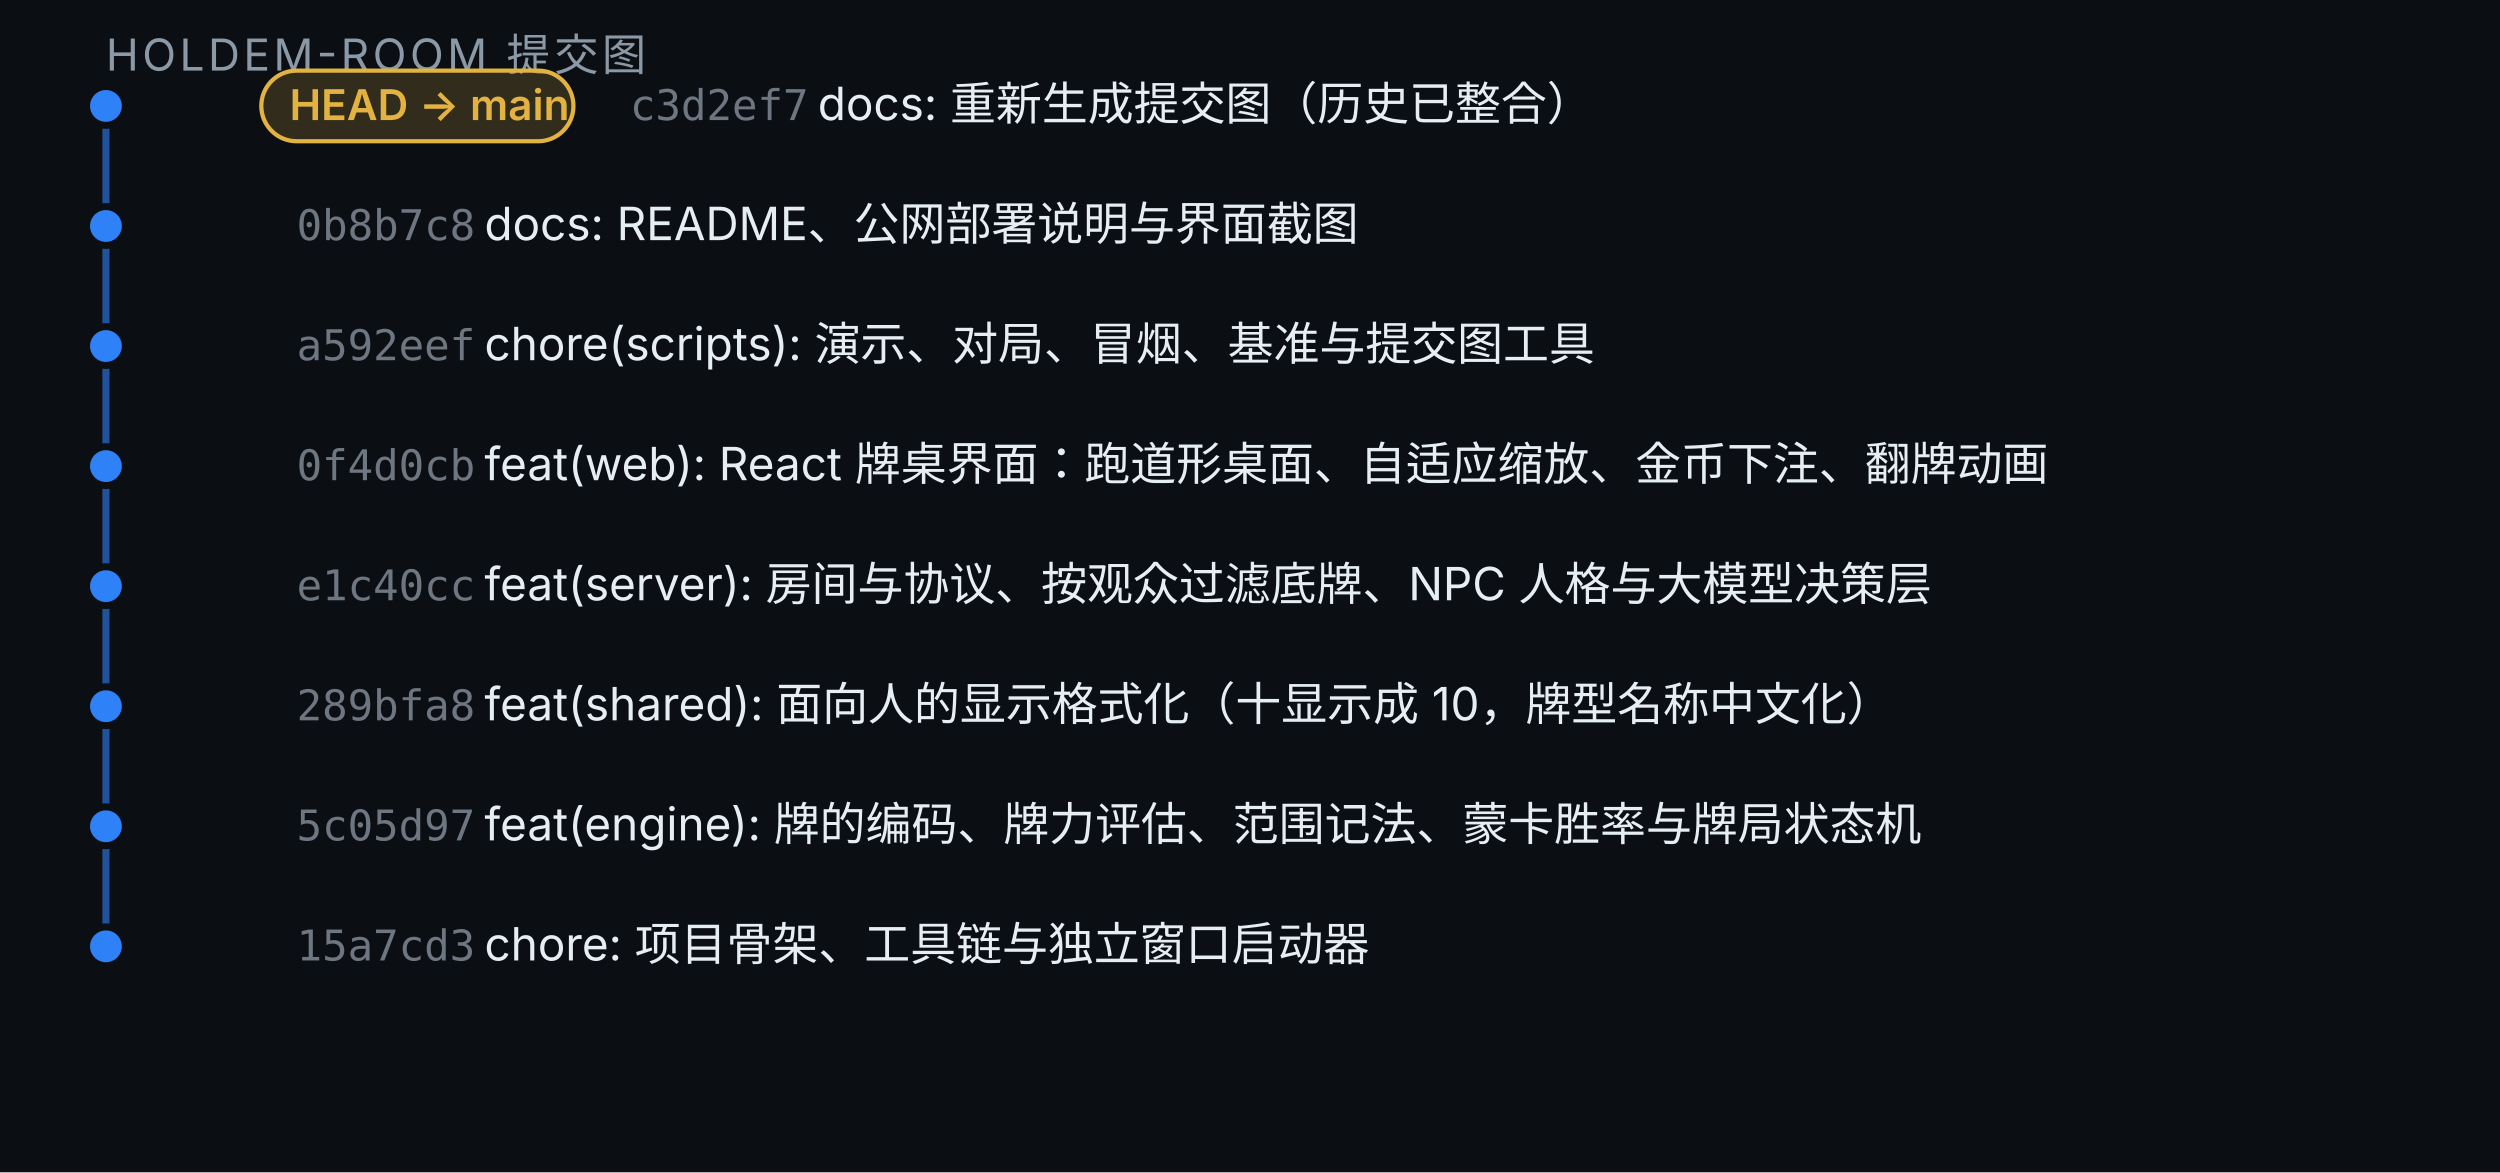
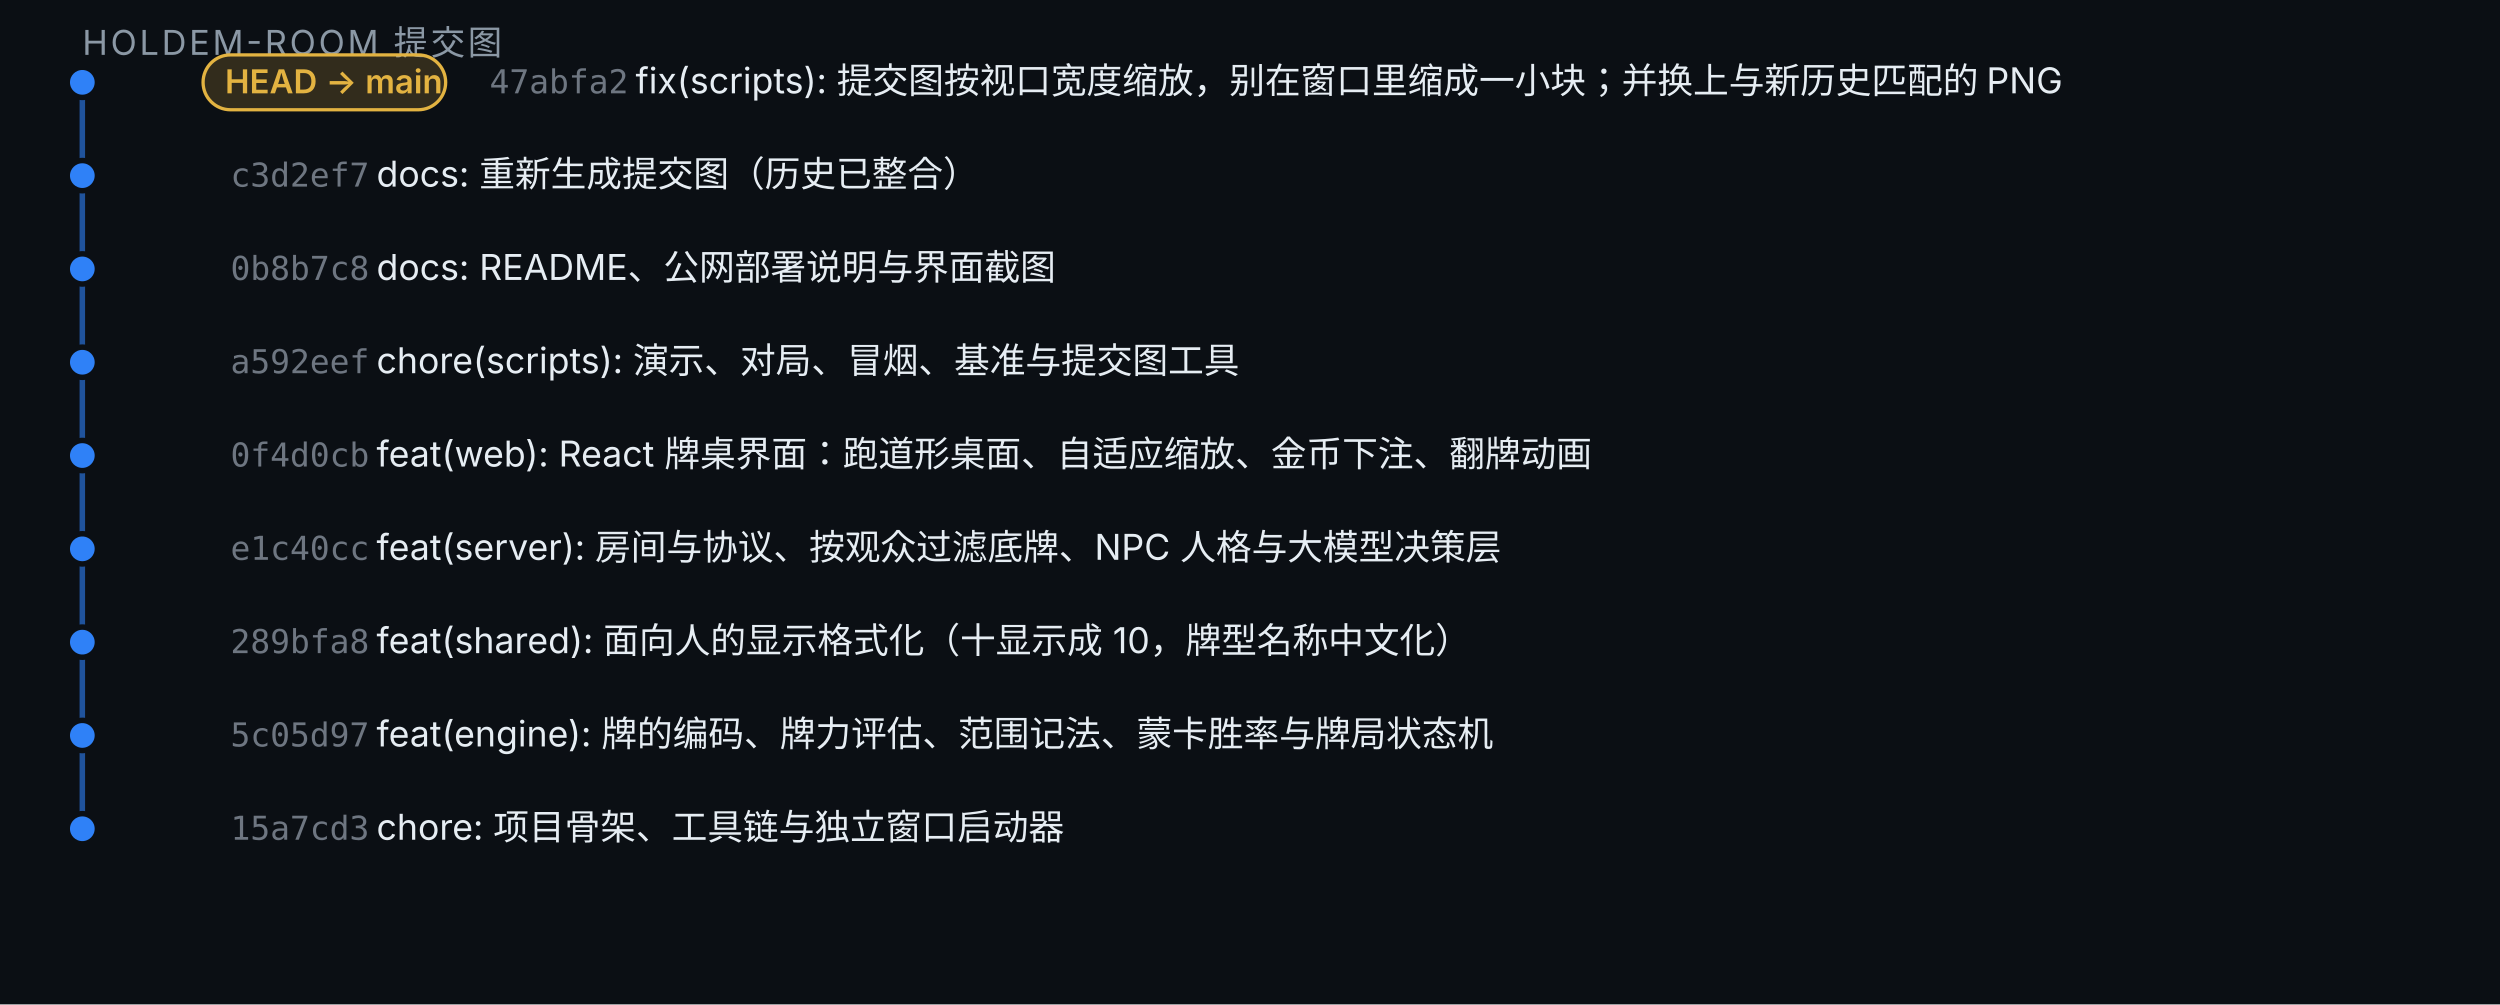
- <svg xmlns="http://www.w3.org/2000/svg" width="708" height="332" viewBox="0 0 708 332" style="width:100%;height:auto;max-width:1133px" font-family="ui-sans-serif, -apple-system, 'Segoe UI', 'Microsoft YaHei', sans-serif">
-   <rect width="708" height="332" fill="#0b0f14" />
+ <svg xmlns="http://www.w3.org/2000/svg" width="911" height="366" viewBox="0 0 911 366" style="width:100%;height:100vh;display:block;background:#0b0f14" font-family="ui-sans-serif, -apple-system, 'Segoe UI', 'Microsoft YaHei', sans-serif">
+   <rect width="911" height="366" fill="#0b0f14" />
  <text x="30" y="20" fill="#8b98a5" font-size="12.5" letter-spacing="0.08em">HOLDEM-ROOM 提交图</text>
  <path d="M 30 30 C 30 45.3, 30 48.7, 30 64" fill="none" stroke="#2f81f7" stroke-width="2" stroke-linecap="round" opacity="0.6" />
  <path d="M 30 64 C 30 79.3, 30 82.7, 30 98" fill="none" stroke="#2f81f7" stroke-width="2" stroke-linecap="round" opacity="0.6" />
  <path d="M 30 98 C 30 113.3, 30 116.7, 30 132" fill="none" stroke="#2f81f7" stroke-width="2" stroke-linecap="round" opacity="0.6" />
  <path d="M 30 132 C 30 147.3, 30 150.7, 30 166" fill="none" stroke="#2f81f7" stroke-width="2" stroke-linecap="round" opacity="0.6" />
  <path d="M 30 166 C 30 181.3, 30 184.7, 30 200" fill="none" stroke="#2f81f7" stroke-width="2" stroke-linecap="round" opacity="0.6" />
  <path d="M 30 200 C 30 215.3, 30 218.7, 30 234" fill="none" stroke="#2f81f7" stroke-width="2" stroke-linecap="round" opacity="0.6" />
  <path d="M 30 234 C 30 249.3, 30 252.7, 30 268" fill="none" stroke="#2f81f7" stroke-width="2" stroke-linecap="round" opacity="0.6" />
+   <path d="M 30 268 C 30 283.3, 30 286.7, 30 302" fill="none" stroke="#2f81f7" stroke-width="2" stroke-linecap="round" opacity="0.6" />
  <circle cx="30" cy="30" r="5.5" fill="#2f81f7" stroke="#0b0f14" stroke-width="2" />
  <rect x="74" y="20" width="88.4" height="20" rx="10" fill="#e3b341" opacity="0.18" />
  <rect x="74" y="20" width="88.4" height="20" rx="10" fill="none" stroke="#e3b341" stroke-width="1.2" />
  <text x="82" y="34" fill="#e3b341" font-size="12" font-weight="600">HEAD → main</text>
-   <text x="178.4" y="34" fill="#6e7681" font-size="12" font-family="ui-monospace, Consolas, monospace">c3d2ef7</text>
-   <text x="231.6" y="34" fill="#e6edf3" font-size="13">docs: 重新生成提交图（历史已整合）</text>
+   <text x="178.4" y="34" fill="#6e7681" font-size="12" font-family="ui-monospace, Consolas, monospace">47abfa2</text>
+   <text x="231.6" y="34" fill="#e6edf3" font-size="13">fix(scripts): 提交图按视口宽度缩放，别在窗口里缩成一小块；并换上与新历史匹配的 PNG</text>
  <circle cx="30" cy="64" r="5.5" fill="#2f81f7" stroke="#0b0f14" stroke-width="2" />
-   <text x="84" y="68" fill="#6e7681" font-size="12" font-family="ui-monospace, Consolas, monospace">0b8b7c8</text>
-   <text x="137.2" y="68" fill="#e6edf3" font-size="13">docs: README、公网部署说明与界面截图</text>
+   <text x="84" y="68" fill="#6e7681" font-size="12" font-family="ui-monospace, Consolas, monospace">c3d2ef7</text>
+   <text x="137.2" y="68" fill="#e6edf3" font-size="13">docs: 重新生成提交图（历史已整合）</text>
  <circle cx="30" cy="98" r="5.5" fill="#2f81f7" stroke="#0b0f14" stroke-width="2" />
-   <text x="84" y="102" fill="#6e7681" font-size="12" font-family="ui-monospace, Consolas, monospace">a592eef</text>
-   <text x="137.2" y="102" fill="#e6edf3" font-size="13">chore(scripts): 演示、对局、冒烟、基准与提交图工具</text>
+   <text x="84" y="102" fill="#6e7681" font-size="12" font-family="ui-monospace, Consolas, monospace">0b8b7c8</text>
+   <text x="137.2" y="102" fill="#e6edf3" font-size="13">docs: README、公网部署说明与界面截图</text>
  <circle cx="30" cy="132" r="5.5" fill="#2f81f7" stroke="#0b0f14" stroke-width="2" />
-   <text x="84" y="136" fill="#6e7681" font-size="12" font-family="ui-monospace, Consolas, monospace">0f4d0cb</text>
-   <text x="137.2" y="136" fill="#e6edf3" font-size="13">feat(web): React 牌桌界面：跑道形桌面、自适应缩放、金币下注、翻牌动画</text>
+   <text x="84" y="136" fill="#6e7681" font-size="12" font-family="ui-monospace, Consolas, monospace">a592eef</text>
+   <text x="137.2" y="136" fill="#e6edf3" font-size="13">chore(scripts): 演示、对局、冒烟、基准与提交图工具</text>
  <circle cx="30" cy="166" r="5.5" fill="#2f81f7" stroke="#0b0f14" stroke-width="2" />
-   <text x="84" y="170" fill="#6e7681" font-size="12" font-family="ui-monospace, Consolas, monospace">e1c40cc</text>
-   <text x="137.2" y="170" fill="#e6edf3" font-size="13">feat(server): 房间与协议、按观众过滤底牌、NPC 人格与大模型决策层</text>
+   <text x="84" y="170" fill="#6e7681" font-size="12" font-family="ui-monospace, Consolas, monospace">0f4d0cb</text>
+   <text x="137.2" y="170" fill="#e6edf3" font-size="13">feat(web): React 牌桌界面：跑道形桌面、自适应缩放、金币下注、翻牌动画</text>
  <circle cx="30" cy="200" r="5.5" fill="#2f81f7" stroke="#0b0f14" stroke-width="2" />
-   <text x="84" y="204" fill="#6e7681" font-size="12" font-family="ui-monospace, Consolas, monospace">289bfa8</text>
-   <text x="137.2" y="204" fill="#e6edf3" font-size="13">feat(shared): 面向人的显示格式化（十显示成 10，牌型名称中文化）</text>
+   <text x="84" y="204" fill="#6e7681" font-size="12" font-family="ui-monospace, Consolas, monospace">e1c40cc</text>
+   <text x="137.2" y="204" fill="#e6edf3" font-size="13">feat(server): 房间与协议、按观众过滤底牌、NPC 人格与大模型决策层</text>
  <circle cx="30" cy="234" r="5.5" fill="#2f81f7" stroke="#0b0f14" stroke-width="2" />
-   <text x="84" y="238" fill="#6e7681" font-size="12" font-family="ui-monospace, Consolas, monospace">5c05d97</text>
-   <text x="137.2" y="238" fill="#e6edf3" font-size="13">feat(engine): 牌的编码、牌力评估、范围记法、蒙卡胜率与牌局状态机</text>
+   <text x="84" y="238" fill="#6e7681" font-size="12" font-family="ui-monospace, Consolas, monospace">289bfa8</text>
+   <text x="137.2" y="238" fill="#e6edf3" font-size="13">feat(shared): 面向人的显示格式化（十显示成 10，牌型名称中文化）</text>
  <circle cx="30" cy="268" r="5.5" fill="#2f81f7" stroke="#0b0f14" stroke-width="2" />
-   <text x="84" y="272" fill="#6e7681" font-size="12" font-family="ui-monospace, Consolas, monospace">15a7cd3</text>
-   <text x="137.2" y="272" fill="#e6edf3" font-size="13">chore: 项目骨架、工具链与独立窗口启动器</text>
+   <text x="84" y="272" fill="#6e7681" font-size="12" font-family="ui-monospace, Consolas, monospace">5c05d97</text>
+   <text x="137.2" y="272" fill="#e6edf3" font-size="13">feat(engine): 牌的编码、牌力评估、范围记法、蒙卡胜率与牌局状态机</text>
+   <circle cx="30" cy="302" r="5.5" fill="#2f81f7" stroke="#0b0f14" stroke-width="2" />
+   <text x="84" y="306" fill="#6e7681" font-size="12" font-family="ui-monospace, Consolas, monospace">15a7cd3</text>
+   <text x="137.2" y="306" fill="#e6edf3" font-size="13">chore: 项目骨架、工具链与独立窗口启动器</text>
</svg>
